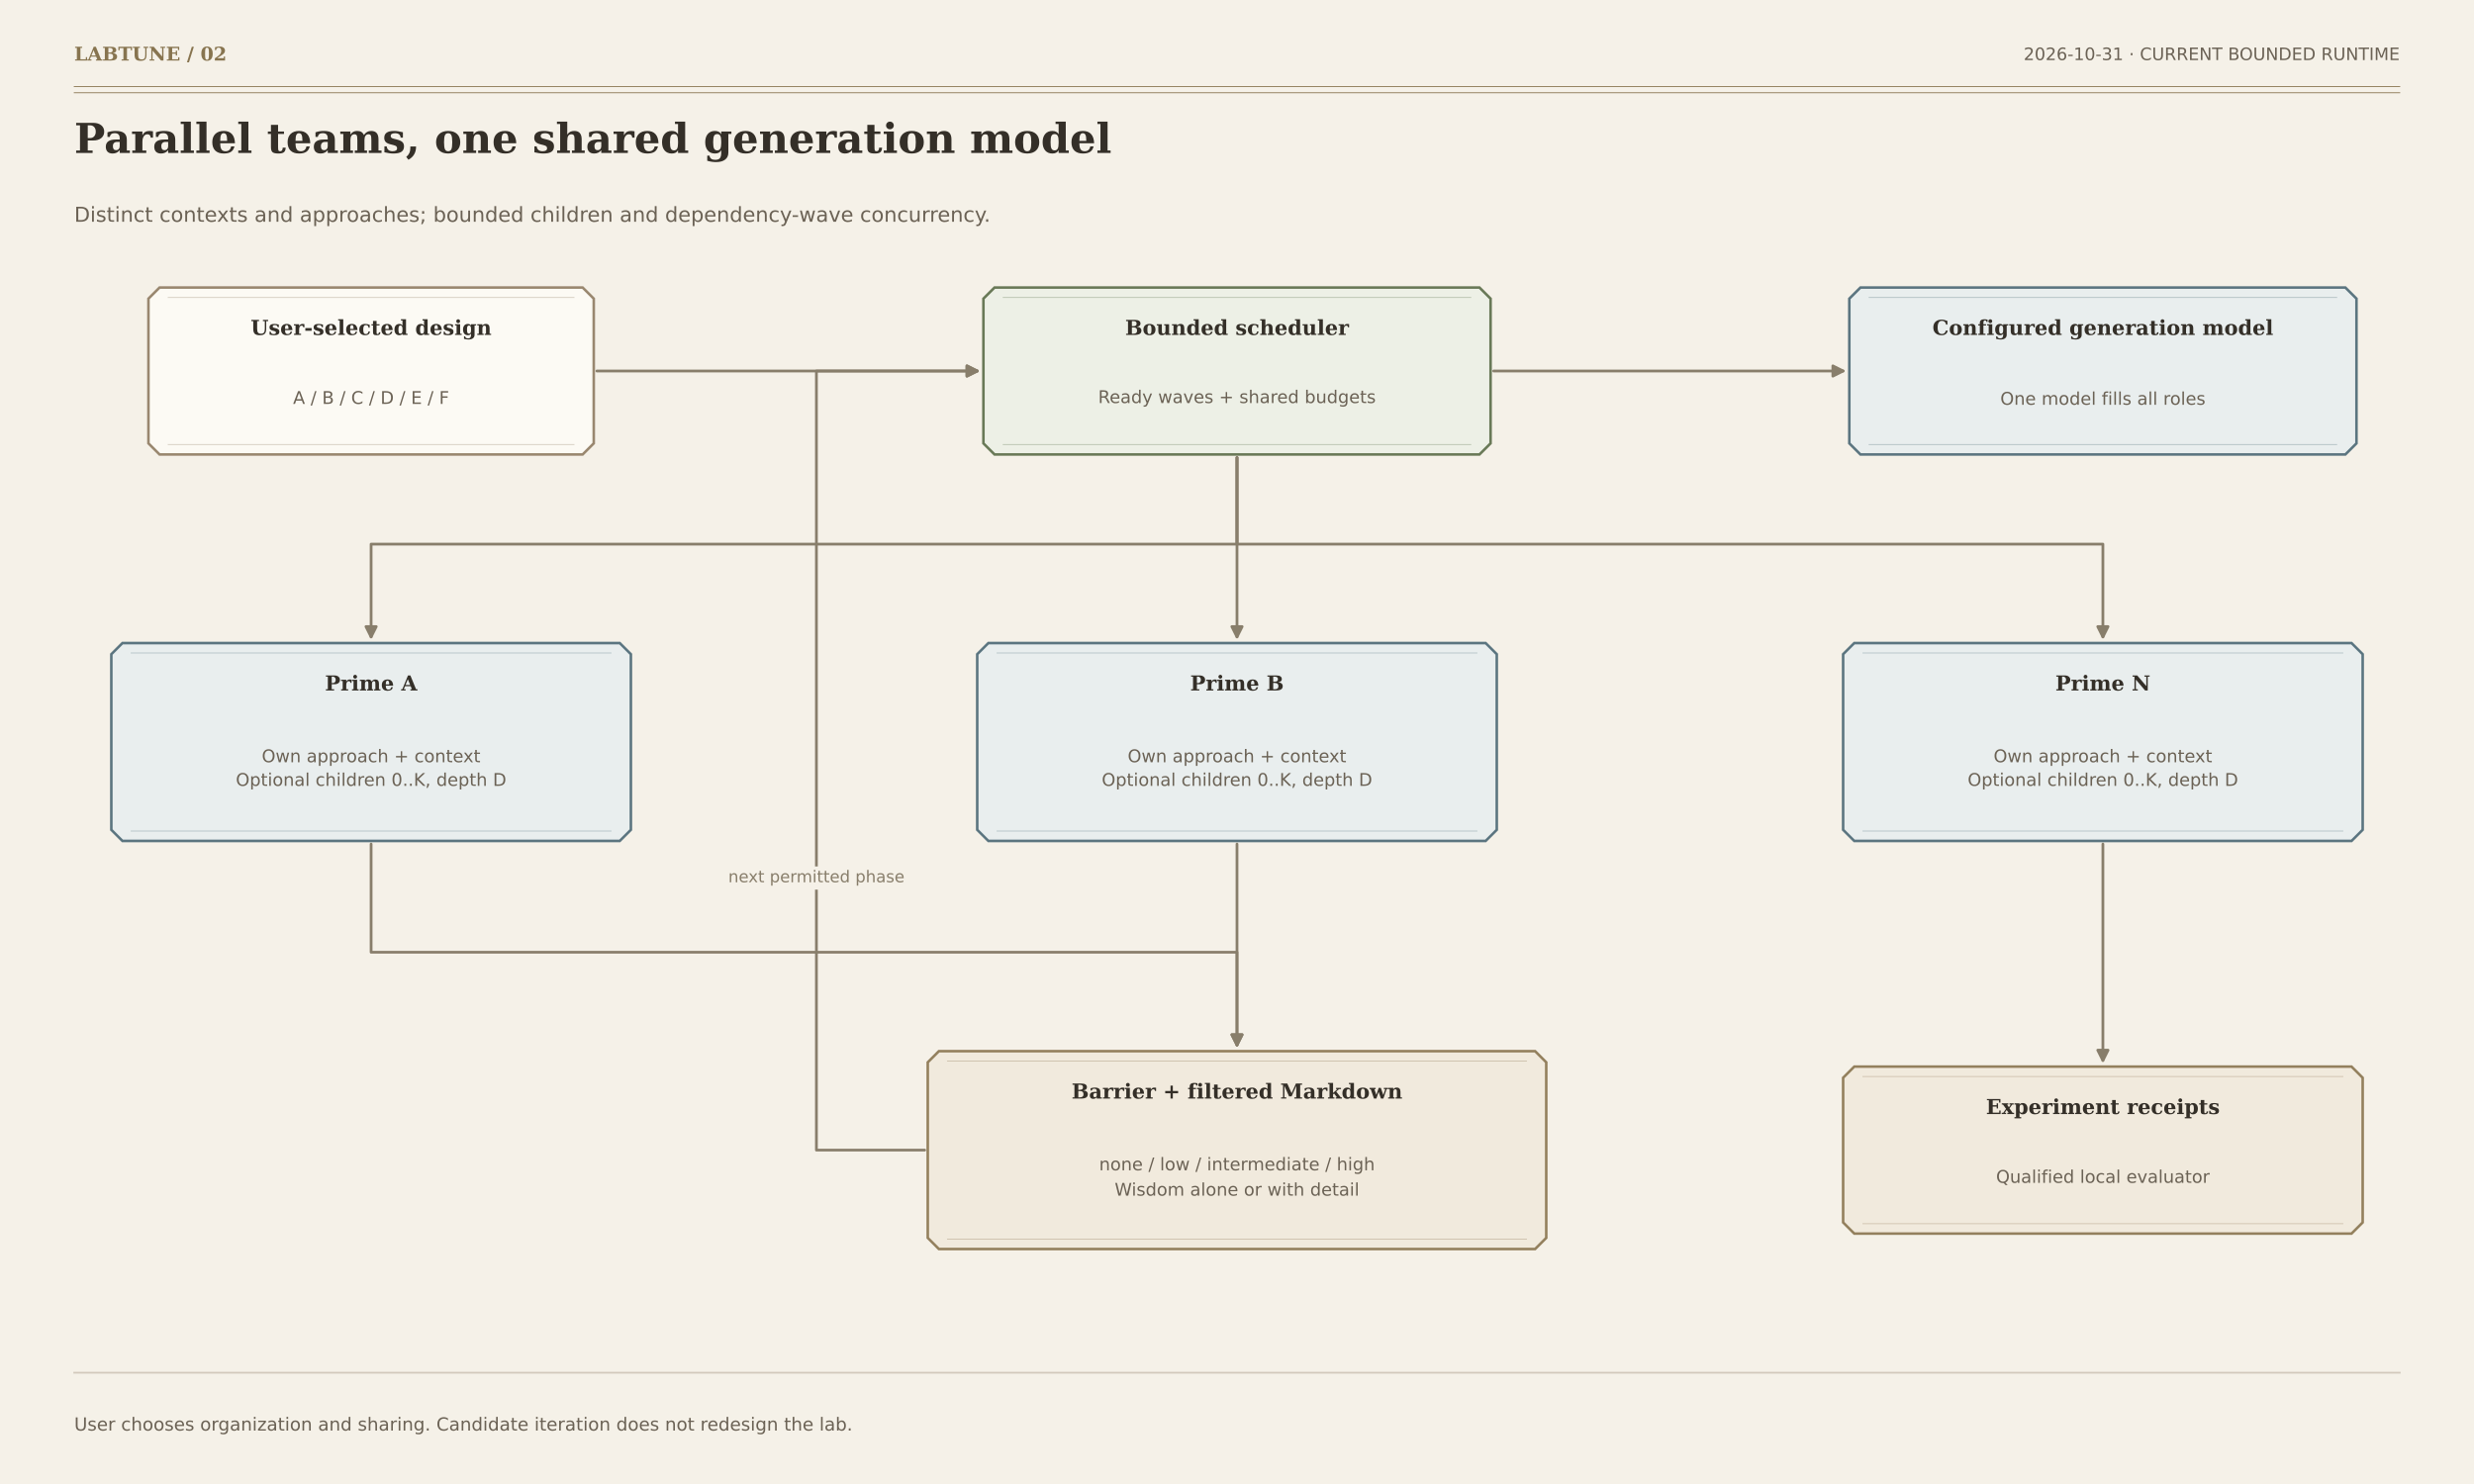
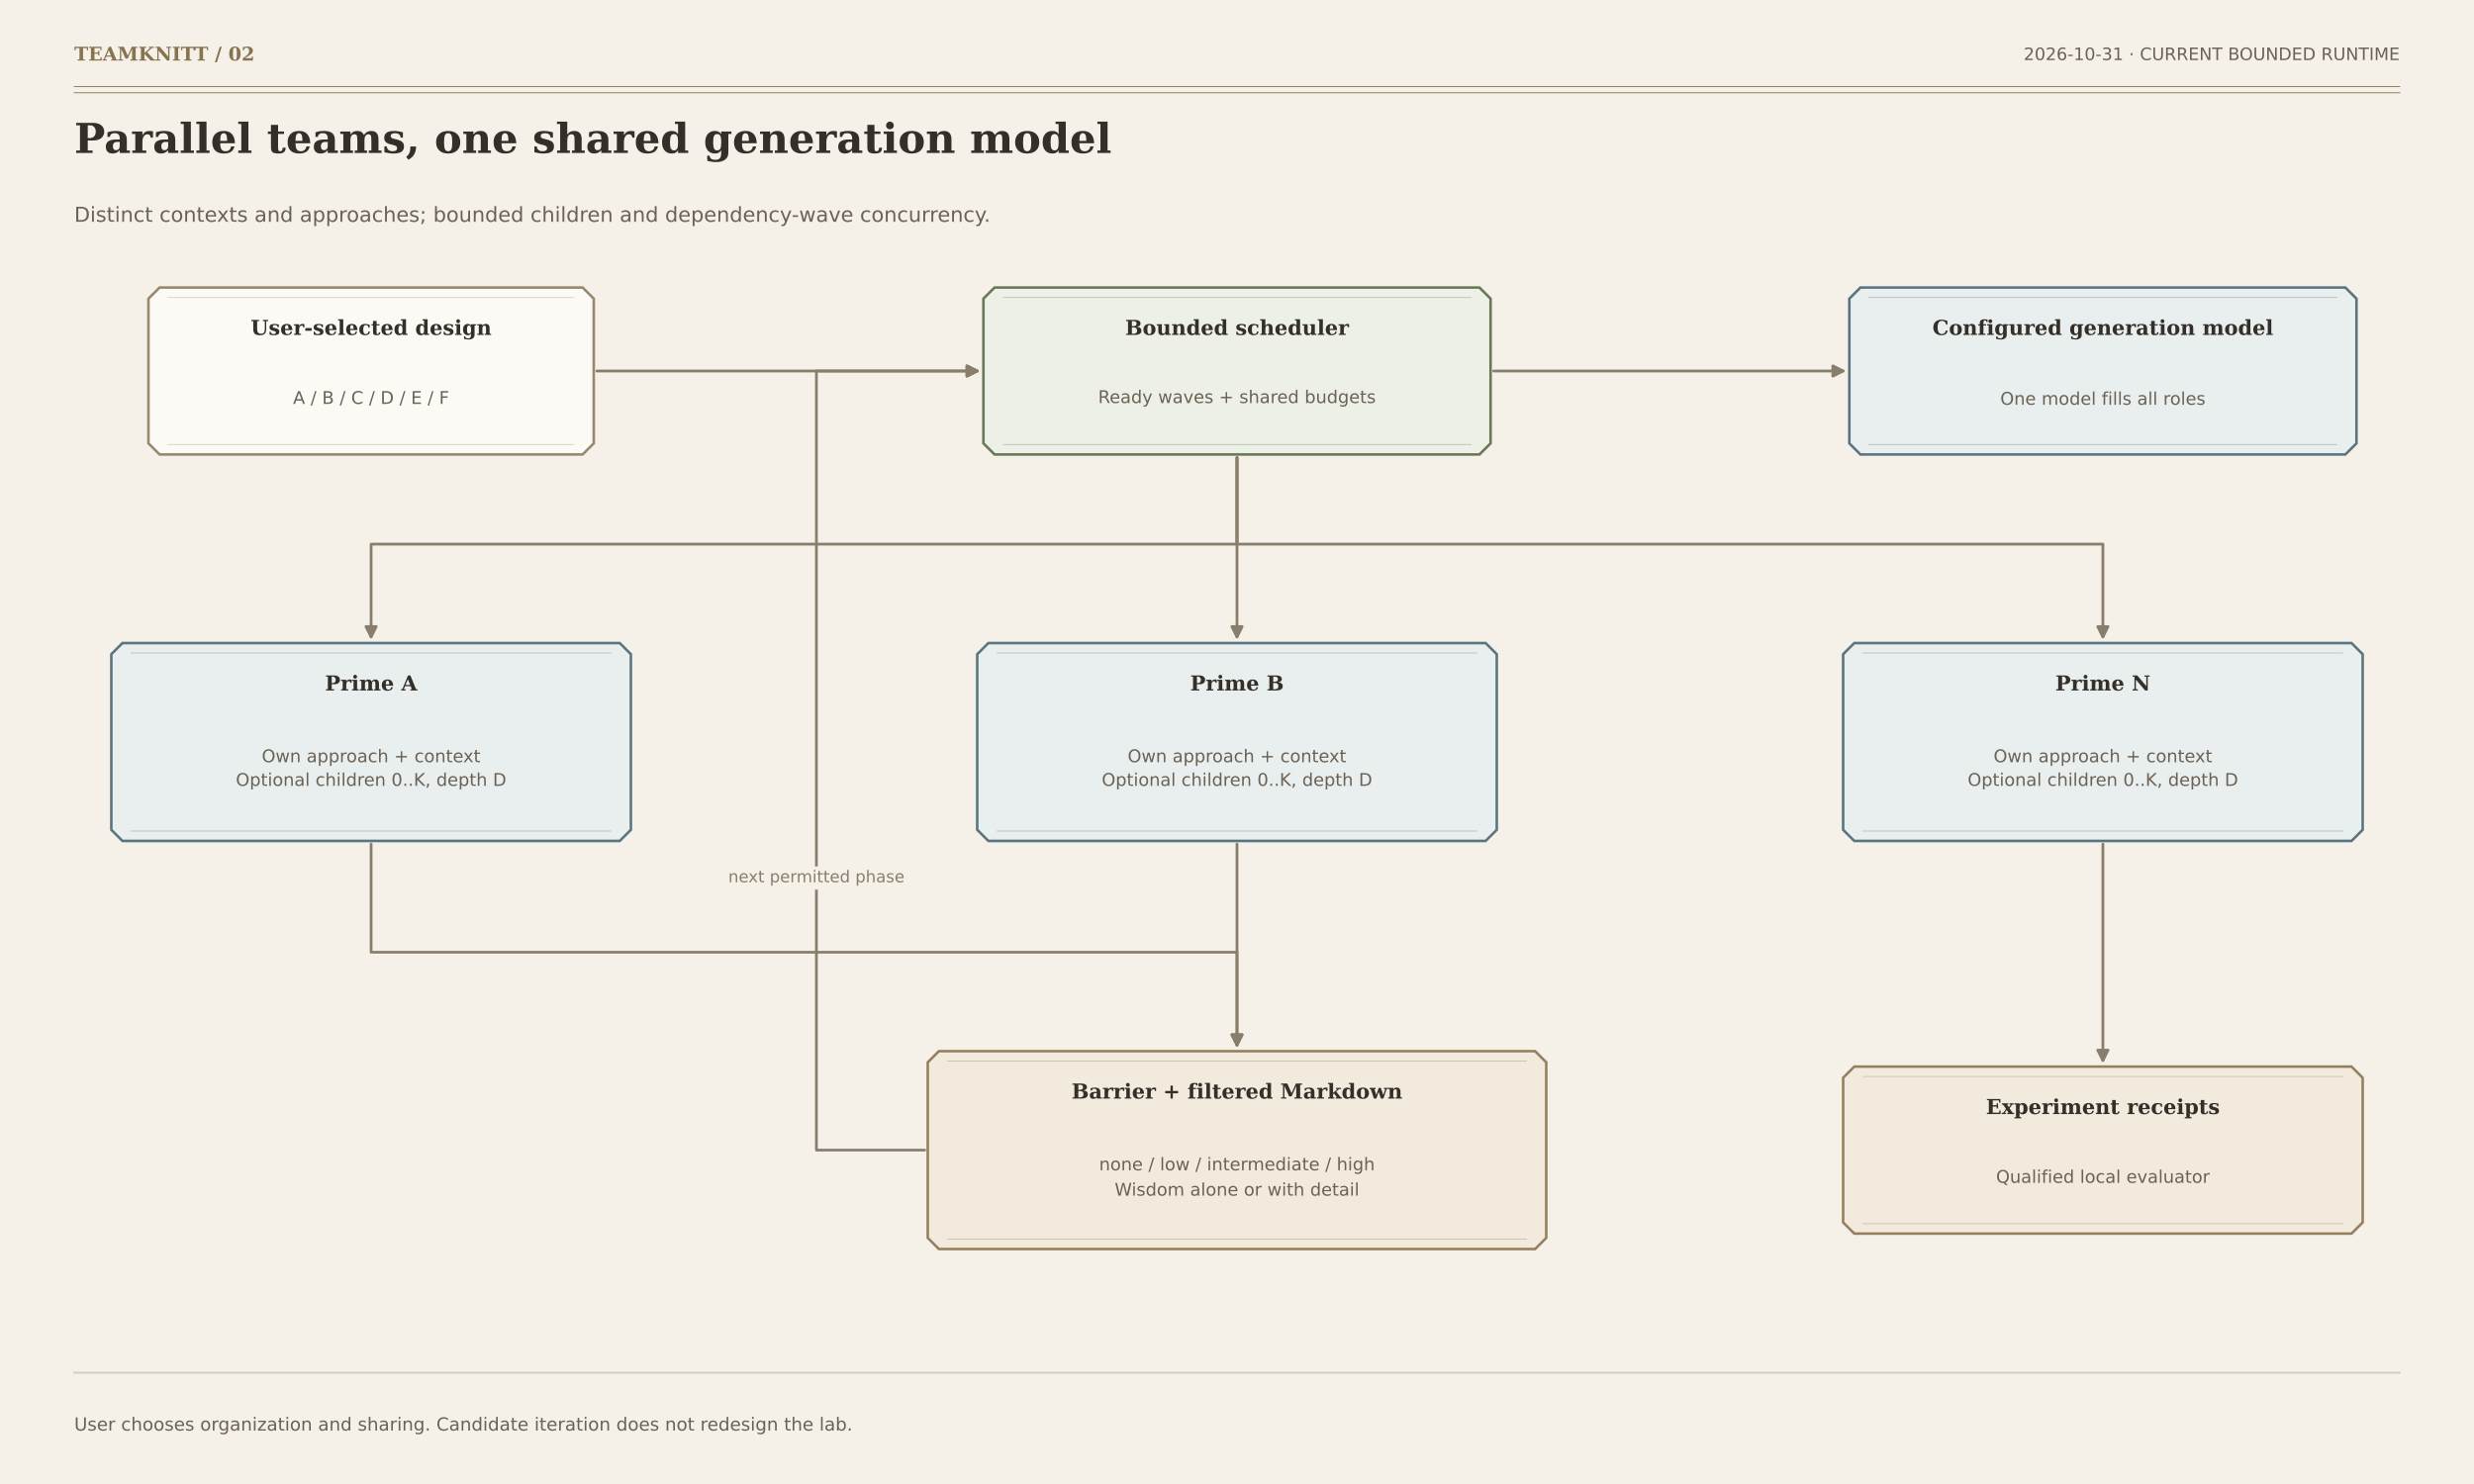
<svg xmlns="http://www.w3.org/2000/svg" width="1440pt" height="864pt" viewBox="0 0 1440 864" version="1.1">
  <defs>
    <style type="text/css">*{stroke-linejoin: round; stroke-linecap: butt}</style>
  </defs>
  <g id="figure_1">
    <g id="patch_1">
-       <path d="M 0 864  L 1440 864  L 1440 0  L 0 0  z " style="fill: #f5f1e8" />
+       <path d="M 0 864 L 1440 864 L 1440 0 L 0 0 z " style="fill: #f5f1e8" />
    </g>
    <g id="axes_1">
      <g id="patch_2">
-         <path d="M 720 266.4  L 720 316.8  L 216 316.8  L 216 370.811  " clip-path="url(#p7c456b515d)" style="fill: none; stroke: #887e6b; stroke-width: 1.6; stroke-linecap: round" />
-         <path d="M 219 364.811  L 216 370.811  L 213 364.811  z " clip-path="url(#p7c456b515d)" style="fill: #887e6b; stroke: #887e6b; stroke-width: 1.6; stroke-linecap: round" />
+         <path d="M 720 266.4 L 720 316.8 L 216 316.8 L 216 370.811 " clip-path="url(#p9ec97ce9e0)" style="fill: none; stroke: #887e6b; stroke-width: 1.6; stroke-linecap: round" />
+         <path d="M 219 364.811 L 216 370.811 L 213 364.811 z " clip-path="url(#p9ec97ce9e0)" style="fill: #887e6b; stroke: #887e6b; stroke-width: 1.6; stroke-linecap: round" />
      </g>
      <g id="patch_3">
-         <path d="M 720 266.4  L 720 370.811  " clip-path="url(#p7c456b515d)" style="fill: none; stroke: #887e6b; stroke-width: 1.6; stroke-linecap: round" />
-         <path d="M 723 364.811  L 720 370.811  L 717 364.811  z " clip-path="url(#p7c456b515d)" style="fill: #887e6b; stroke: #887e6b; stroke-width: 1.6; stroke-linecap: round" />
+         <path d="M 720 266.4 L 720 370.811 " clip-path="url(#p9ec97ce9e0)" style="fill: none; stroke: #887e6b; stroke-width: 1.6; stroke-linecap: round" />
+         <path d="M 723 364.811 L 720 370.811 L 717 364.811 z " clip-path="url(#p9ec97ce9e0)" style="fill: #887e6b; stroke: #887e6b; stroke-width: 1.6; stroke-linecap: round" />
      </g>
      <g id="patch_4">
-         <path d="M 720 266.4  L 720 316.8  L 1224 316.8  L 1224 370.811  " clip-path="url(#p7c456b515d)" style="fill: none; stroke: #887e6b; stroke-width: 1.6; stroke-linecap: round" />
-         <path d="M 1227 364.811  L 1224 370.811  L 1221 364.811  z " clip-path="url(#p7c456b515d)" style="fill: #887e6b; stroke: #887e6b; stroke-width: 1.6; stroke-linecap: round" />
+         <path d="M 720 266.4 L 720 316.8 L 1224 316.8 L 1224 370.811 " clip-path="url(#p9ec97ce9e0)" style="fill: none; stroke: #887e6b; stroke-width: 1.6; stroke-linecap: round" />
+         <path d="M 1227 364.811 L 1224 370.811 L 1221 364.811 z " clip-path="url(#p9ec97ce9e0)" style="fill: #887e6b; stroke: #887e6b; stroke-width: 1.6; stroke-linecap: round" />
      </g>
      <g id="patch_5">
-         <path d="M 347.4 216  L 568.811 216  " clip-path="url(#p7c456b515d)" style="fill: none; stroke: #887e6b; stroke-width: 1.6; stroke-linecap: round" />
-         <path d="M 562.811 213  L 568.811 216  L 562.811 219  z " clip-path="url(#p7c456b515d)" style="fill: #887e6b; stroke: #887e6b; stroke-width: 1.6; stroke-linecap: round" />
+         <path d="M 347.4 216 L 568.811 216 " clip-path="url(#p9ec97ce9e0)" style="fill: none; stroke: #887e6b; stroke-width: 1.6; stroke-linecap: round" />
+         <path d="M 562.811 213 L 568.811 216 L 562.811 219 z " clip-path="url(#p9ec97ce9e0)" style="fill: #887e6b; stroke: #887e6b; stroke-width: 1.6; stroke-linecap: round" />
      </g>
      <g id="patch_6">
-         <path d="M 869.4 216  L 1072.811 216  " clip-path="url(#p7c456b515d)" style="fill: none; stroke: #887e6b; stroke-width: 1.6; stroke-linecap: round" />
-         <path d="M 1066.811 213  L 1072.811 216  L 1066.811 219  z " clip-path="url(#p7c456b515d)" style="fill: #887e6b; stroke: #887e6b; stroke-width: 1.6; stroke-linecap: round" />
+         <path d="M 869.4 216 L 1072.811 216 " clip-path="url(#p9ec97ce9e0)" style="fill: none; stroke: #887e6b; stroke-width: 1.6; stroke-linecap: round" />
+         <path d="M 1066.811 213 L 1072.811 216 L 1066.811 219 z " clip-path="url(#p9ec97ce9e0)" style="fill: #887e6b; stroke: #887e6b; stroke-width: 1.6; stroke-linecap: round" />
      </g>
      <g id="patch_7">
-         <path d="M 216 491.4  L 216 554.4  L 720 554.4  L 720 608.411  " clip-path="url(#p7c456b515d)" style="fill: none; stroke: #887e6b; stroke-width: 1.6; stroke-linecap: round" />
-         <path d="M 723 602.411  L 720 608.411  L 717 602.411  z " clip-path="url(#p7c456b515d)" style="fill: #887e6b; stroke: #887e6b; stroke-width: 1.6; stroke-linecap: round" />
+         <path d="M 216 491.4 L 216 554.4 L 720 554.4 L 720 608.411 " clip-path="url(#p9ec97ce9e0)" style="fill: none; stroke: #887e6b; stroke-width: 1.6; stroke-linecap: round" />
+         <path d="M 723 602.411 L 720 608.411 L 717 602.411 z " clip-path="url(#p9ec97ce9e0)" style="fill: #887e6b; stroke: #887e6b; stroke-width: 1.6; stroke-linecap: round" />
      </g>
      <g id="patch_8">
-         <path d="M 720 491.4  L 720 554.4  L 720 554.4  L 720 608.411  " clip-path="url(#p7c456b515d)" style="fill: none; stroke: #887e6b; stroke-width: 1.6; stroke-linecap: round" />
-         <path d="M 723 602.411  L 720 608.411  L 717 602.411  z " clip-path="url(#p7c456b515d)" style="fill: #887e6b; stroke: #887e6b; stroke-width: 1.6; stroke-linecap: round" />
+         <path d="M 720 491.4 L 720 554.4 L 720 554.4 L 720 608.411 " clip-path="url(#p9ec97ce9e0)" style="fill: none; stroke: #887e6b; stroke-width: 1.6; stroke-linecap: round" />
+         <path d="M 723 602.411 L 720 608.411 L 717 602.411 z " clip-path="url(#p9ec97ce9e0)" style="fill: #887e6b; stroke: #887e6b; stroke-width: 1.6; stroke-linecap: round" />
      </g>
      <g id="patch_9">
-         <path d="M 1224 491.4  L 1224 617.411  " clip-path="url(#p7c456b515d)" style="fill: none; stroke: #887e6b; stroke-width: 1.6; stroke-linecap: round" />
-         <path d="M 1227 611.411  L 1224 617.411  L 1221 611.411  z " clip-path="url(#p7c456b515d)" style="fill: #887e6b; stroke: #887e6b; stroke-width: 1.6; stroke-linecap: round" />
+         <path d="M 1224 491.4 L 1224 617.411 " clip-path="url(#p9ec97ce9e0)" style="fill: none; stroke: #887e6b; stroke-width: 1.6; stroke-linecap: round" />
+         <path d="M 1227 611.411 L 1224 617.411 L 1221 611.411 z " clip-path="url(#p9ec97ce9e0)" style="fill: #887e6b; stroke: #887e6b; stroke-width: 1.6; stroke-linecap: round" />
      </g>
      <g id="patch_10">
-         <path d="M 538.2 669.6  L 475.2 669.6  L 475.2 216  L 568.811 216  " clip-path="url(#p7c456b515d)" style="fill: none; stroke: #887e6b; stroke-width: 1.6; stroke-linecap: round" />
-         <path d="M 562.811 213  L 568.811 216  L 562.811 219  z " clip-path="url(#p7c456b515d)" style="fill: #887e6b; stroke: #887e6b; stroke-width: 1.6; stroke-linecap: round" />
+         <path d="M 538.2 669.6 L 475.2 669.6 L 475.2 216 L 568.811 216 " clip-path="url(#p9ec97ce9e0)" style="fill: none; stroke: #887e6b; stroke-width: 1.6; stroke-linecap: round" />
+         <path d="M 562.811 213 L 568.811 216 L 562.811 219 z " clip-path="url(#p9ec97ce9e0)" style="fill: #887e6b; stroke: #887e6b; stroke-width: 1.6; stroke-linecap: round" />
      </g>
      <g id="line2d_1">
-         <path d="M 43.2 50.4  L 1396.8 50.4  " clip-path="url(#p7c456b515d)" style="fill: none; stroke: #87744f; stroke-width: 0.5; stroke-linecap: square" />
+         <path d="M 43.2 50.4 L 1396.8 50.4 " clip-path="url(#p9ec97ce9e0)" style="fill: none; stroke: #87744f; stroke-width: 0.5; stroke-linecap: square" />
      </g>
      <g id="line2d_2">
-         <path d="M 43.2 54  L 1396.8 54  " clip-path="url(#p7c456b515d)" style="fill: none; stroke: #87744f; stroke-width: 0.5; stroke-linecap: square" />
+         <path d="M 43.2 54 L 1396.8 54 " clip-path="url(#p9ec97ce9e0)" style="fill: none; stroke: #87744f; stroke-width: 0.5; stroke-linecap: square" />
      </g>
      <g id="line2d_3">
-         <path d="M 43.2 799.2  L 1396.8 799.2  " clip-path="url(#p7c456b515d)" style="fill: none; stroke: #d2c9bc; stroke-linecap: square" />
+         <path d="M 43.2 799.2 L 1396.8 799.2 " clip-path="url(#p9ec97ce9e0)" style="fill: none; stroke: #d2c9bc; stroke-linecap: square" />
      </g>
      <g id="text_1">
-         <text style="font-weight: 700; font-size: 11px; font-family: 'DejaVu Serif'; text-anchor: start; fill: #87744f" x="43.2" y="35.257" transform="rotate(-0 43.2 35.25742)">LABTUNE / 02</text>
+         <text style="font-weight: 700; font-size: 11px; font-family: 'DejaVu Serif'; text-anchor: start; fill: #87744f" x="43.2" y="35.257" transform="rotate(-0 43.2 35.25742)">TEAMKNITT / 02</text>
      </g>
      <g id="text_2">
        <text style="font-size: 10px; font-family: 'DejaVu Sans'; text-anchor: end; fill: #6b6255" x="1396.8" y="34.998" transform="rotate(-0 1396.8 34.99766)">2026-10-31 · CURRENT BOUNDED RUNTIME</text>
      </g>
      <g id="text_3">
        <text style="font-weight: 700; font-size: 24px; font-family: 'DejaVu Serif'; text-anchor: start; fill: #342f28" x="43.2" y="89.035" transform="rotate(-0 43.2 89.03531)">Parallel teams, one shared generation model</text>
      </g>
      <g id="text_4">
        <text style="font-size: 12px; font-family: 'DejaVu Sans'; text-anchor: start; fill: #6b6255" x="43.2" y="129.118" transform="rotate(-0 43.2 129.1177)">Distinct contexts and approaches; bounded children and dependency-wave concurrency.</text>
      </g>
      <g id="patch_11">
-         <path d="M 92.88 167.4  L 339.12 167.4  L 345.6 173.88  L 345.6 258.12  L 339.12 264.6  L 92.88 264.6  L 86.4 258.12  L 86.4 173.88  z " clip-path="url(#p7c456b515d)" style="fill: #fcfaf4; stroke: #99876f; stroke-width: 1.5; stroke-linejoin: miter" />
+         <path d="M 92.88 167.4 L 339.12 167.4 L 345.6 173.88 L 345.6 258.12 L 339.12 264.6 L 92.88 264.6 L 86.4 258.12 L 86.4 173.88 z " clip-path="url(#p9ec97ce9e0)" style="fill: #fcfaf4; stroke: #99876f; stroke-width: 1.5; stroke-linejoin: miter" />
      </g>
      <g id="patch_12">
-         <path d="M 578.88 167.4  L 861.12 167.4  L 867.6 173.88  L 867.6 258.12  L 861.12 264.6  L 578.88 264.6  L 572.4 258.12  L 572.4 173.88  z " clip-path="url(#p7c456b515d)" style="fill: #edf0e6; stroke: #697957; stroke-width: 1.5; stroke-linejoin: miter" />
+         <path d="M 578.88 167.4 L 861.12 167.4 L 867.6 173.88 L 867.6 258.12 L 861.12 264.6 L 578.88 264.6 L 572.4 258.12 L 572.4 173.88 z " clip-path="url(#p9ec97ce9e0)" style="fill: #edf0e6; stroke: #697957; stroke-width: 1.5; stroke-linejoin: miter" />
      </g>
      <g id="patch_13">
-         <path d="M 1082.88 167.4  L 1365.12 167.4  L 1371.6 173.88  L 1371.6 258.12  L 1365.12 264.6  L 1082.88 264.6  L 1076.4 258.12  L 1076.4 173.88  z " clip-path="url(#p7c456b515d)" style="fill: #e9eeee; stroke: #5b7580; stroke-width: 1.5; stroke-linejoin: miter" />
+         <path d="M 1082.88 167.4 L 1365.12 167.4 L 1371.6 173.88 L 1371.6 258.12 L 1365.12 264.6 L 1082.88 264.6 L 1076.4 258.12 L 1076.4 173.88 z " clip-path="url(#p9ec97ce9e0)" style="fill: #e9eeee; stroke: #5b7580; stroke-width: 1.5; stroke-linejoin: miter" />
      </g>
      <g id="patch_14">
-         <path d="M 71.28 374.4  L 360.72 374.4  L 367.2 380.88  L 367.2 483.12  L 360.72 489.6  L 71.28 489.6  L 64.8 483.12  L 64.8 380.88  z " clip-path="url(#p7c456b515d)" style="fill: #e9eeee; stroke: #5b7580; stroke-width: 1.5; stroke-linejoin: miter" />
+         <path d="M 71.28 374.4 L 360.72 374.4 L 367.2 380.88 L 367.2 483.12 L 360.72 489.6 L 71.28 489.6 L 64.8 483.12 L 64.8 380.88 z " clip-path="url(#p9ec97ce9e0)" style="fill: #e9eeee; stroke: #5b7580; stroke-width: 1.5; stroke-linejoin: miter" />
      </g>
      <g id="patch_15">
-         <path d="M 575.28 374.4  L 864.72 374.4  L 871.2 380.88  L 871.2 483.12  L 864.72 489.6  L 575.28 489.6  L 568.8 483.12  L 568.8 380.88  z " clip-path="url(#p7c456b515d)" style="fill: #e9eeee; stroke: #5b7580; stroke-width: 1.5; stroke-linejoin: miter" />
+         <path d="M 575.28 374.4 L 864.72 374.4 L 871.2 380.88 L 871.2 483.12 L 864.72 489.6 L 575.28 489.6 L 568.8 483.12 L 568.8 380.88 z " clip-path="url(#p9ec97ce9e0)" style="fill: #e9eeee; stroke: #5b7580; stroke-width: 1.5; stroke-linejoin: miter" />
      </g>
      <g id="patch_16">
-         <path d="M 1079.28 374.4  L 1368.72 374.4  L 1375.2 380.88  L 1375.2 483.12  L 1368.72 489.6  L 1079.28 489.6  L 1072.8 483.12  L 1072.8 380.88  z " clip-path="url(#p7c456b515d)" style="fill: #e9eeee; stroke: #5b7580; stroke-width: 1.5; stroke-linejoin: miter" />
+         <path d="M 1079.28 374.4 L 1368.72 374.4 L 1375.2 380.88 L 1375.2 483.12 L 1368.72 489.6 L 1079.28 489.6 L 1072.8 483.12 L 1072.8 380.88 z " clip-path="url(#p9ec97ce9e0)" style="fill: #e9eeee; stroke: #5b7580; stroke-width: 1.5; stroke-linejoin: miter" />
      </g>
      <g id="patch_17">
-         <path d="M 546.48 612  L 893.52 612  L 900 618.48  L 900 720.72  L 893.52 727.2  L 546.48 727.2  L 540 720.72  L 540 618.48  z " clip-path="url(#p7c456b515d)" style="fill: #f1eadd; stroke: #93805d; stroke-width: 1.5; stroke-linejoin: miter" />
+         <path d="M 546.48 612 L 893.52 612 L 900 618.48 L 900 720.72 L 893.52 727.2 L 546.48 727.2 L 540 720.72 L 540 618.48 z " clip-path="url(#p9ec97ce9e0)" style="fill: #f1eadd; stroke: #93805d; stroke-width: 1.5; stroke-linejoin: miter" />
      </g>
      <g id="patch_18">
-         <path d="M 1079.28 621  L 1368.72 621  L 1375.2 627.48  L 1375.2 711.72  L 1368.72 718.2  L 1079.28 718.2  L 1072.8 711.72  L 1072.8 627.48  z " clip-path="url(#p7c456b515d)" style="fill: #f1eadd; stroke: #93805d; stroke-width: 1.5; stroke-linejoin: miter" />
+         <path d="M 1079.28 621 L 1368.72 621 L 1375.2 627.48 L 1375.2 711.72 L 1368.72 718.2 L 1079.28 718.2 L 1072.8 711.72 L 1072.8 627.48 z " clip-path="url(#p9ec97ce9e0)" style="fill: #f1eadd; stroke: #93805d; stroke-width: 1.5; stroke-linejoin: miter" />
      </g>
      <g id="text_5">
        <text style="font-size: 10.5px; font-family: 'DejaVu Sans'; text-anchor: start; fill: #6b6255" x="43.2" y="832.888" transform="rotate(-0 43.2 832.8879)">User chooses organization and sharing. Candidate iteration does not redesign the lab.</text>
      </g>
      <g id="line2d_4">
-         <path d="M 97.92 173.16  L 334.08 173.16  " clip-path="url(#p7c456b515d)" style="fill: none; stroke: #99876f; stroke-opacity: 0.35; stroke-width: 0.55; stroke-linecap: square" />
+         <path d="M 97.92 173.16 L 334.08 173.16 " clip-path="url(#p9ec97ce9e0)" style="fill: none; stroke: #99876f; stroke-opacity: 0.35; stroke-width: 0.55; stroke-linecap: square" />
      </g>
      <g id="line2d_5">
-         <path d="M 97.92 258.84  L 334.08 258.84  " clip-path="url(#p7c456b515d)" style="fill: none; stroke: #99876f; stroke-opacity: 0.35; stroke-width: 0.55; stroke-linecap: square" />
+         <path d="M 97.92 258.84 L 334.08 258.84 " clip-path="url(#p9ec97ce9e0)" style="fill: none; stroke: #99876f; stroke-opacity: 0.35; stroke-width: 0.55; stroke-linecap: square" />
      </g>
      <g id="text_6">
        <text style="font-weight: 700; font-size: 12px; font-family: 'DejaVu Serif'; text-anchor: middle; fill: #342f28" x="216" y="194.998" transform="rotate(-0 216 194.9977)">User-selected design</text>
      </g>
      <g id="text_7">
        <text style="font-size: 10.2px; font-family: 'DejaVu Sans'; text-anchor: middle; fill: #6b6255" x="216" y="235.152" transform="rotate(-0 216 235.1518)">A / B / C / D / E / F</text>
      </g>
      <g id="line2d_6">
-         <path d="M 583.92 173.16  L 856.08 173.16  " clip-path="url(#p7c456b515d)" style="fill: none; stroke: #697957; stroke-opacity: 0.35; stroke-width: 0.55; stroke-linecap: square" />
+         <path d="M 583.92 173.16 L 856.08 173.16 " clip-path="url(#p9ec97ce9e0)" style="fill: none; stroke: #697957; stroke-opacity: 0.35; stroke-width: 0.55; stroke-linecap: square" />
      </g>
      <g id="line2d_7">
-         <path d="M 583.92 258.84  L 856.08 258.84  " clip-path="url(#p7c456b515d)" style="fill: none; stroke: #697957; stroke-opacity: 0.35; stroke-width: 0.55; stroke-linecap: square" />
+         <path d="M 583.92 258.84 L 856.08 258.84 " clip-path="url(#p9ec97ce9e0)" style="fill: none; stroke: #697957; stroke-opacity: 0.35; stroke-width: 0.55; stroke-linecap: square" />
      </g>
      <g id="text_8">
        <text style="font-weight: 700; font-size: 12px; font-family: 'DejaVu Serif'; text-anchor: middle; fill: #342f28" x="720" y="194.998" transform="rotate(-0 720 194.9977)">Bounded scheduler</text>
      </g>
      <g id="text_9">
        <text style="font-size: 10.2px; font-family: 'DejaVu Sans'; text-anchor: middle; fill: #6b6255" x="720" y="234.655" transform="rotate(-0 720 234.6546)">Ready waves + shared budgets</text>
      </g>
      <g id="line2d_8">
-         <path d="M 1087.92 173.16  L 1360.08 173.16  " clip-path="url(#p7c456b515d)" style="fill: none; stroke: #5b7580; stroke-opacity: 0.35; stroke-width: 0.55; stroke-linecap: square" />
+         <path d="M 1087.92 173.16 L 1360.08 173.16 " clip-path="url(#p9ec97ce9e0)" style="fill: none; stroke: #5b7580; stroke-opacity: 0.35; stroke-width: 0.55; stroke-linecap: square" />
      </g>
      <g id="line2d_9">
-         <path d="M 1087.92 258.84  L 1360.08 258.84  " clip-path="url(#p7c456b515d)" style="fill: none; stroke: #5b7580; stroke-opacity: 0.35; stroke-width: 0.55; stroke-linecap: square" />
+         <path d="M 1087.92 258.84 L 1360.08 258.84 " clip-path="url(#p9ec97ce9e0)" style="fill: none; stroke: #5b7580; stroke-opacity: 0.35; stroke-width: 0.55; stroke-linecap: square" />
      </g>
      <g id="text_10">
        <text style="font-weight: 700; font-size: 12px; font-family: 'DejaVu Serif'; text-anchor: middle; fill: #342f28" x="1224" y="194.998" transform="rotate(-0 1224 194.9977)">Configured generation model</text>
      </g>
      <g id="text_11">
        <text style="font-size: 10.2px; font-family: 'DejaVu Sans'; text-anchor: middle; fill: #6b6255" x="1224" y="235.643" transform="rotate(-0 1224 235.6427)">One model fills all roles</text>
      </g>
      <g id="line2d_10">
-         <path d="M 76.32 380.16  L 355.68 380.16  " clip-path="url(#p7c456b515d)" style="fill: none; stroke: #5b7580; stroke-opacity: 0.35; stroke-width: 0.55; stroke-linecap: square" />
+         <path d="M 76.32 380.16 L 355.68 380.16 " clip-path="url(#p9ec97ce9e0)" style="fill: none; stroke: #5b7580; stroke-opacity: 0.35; stroke-width: 0.55; stroke-linecap: square" />
      </g>
      <g id="line2d_11">
-         <path d="M 76.32 483.84  L 355.68 483.84  " clip-path="url(#p7c456b515d)" style="fill: none; stroke: #5b7580; stroke-opacity: 0.35; stroke-width: 0.55; stroke-linecap: square" />
+         <path d="M 76.32 483.84 L 355.68 483.84 " clip-path="url(#p9ec97ce9e0)" style="fill: none; stroke: #5b7580; stroke-opacity: 0.35; stroke-width: 0.55; stroke-linecap: square" />
      </g>
      <g id="text_12">
        <text style="font-weight: 700; font-size: 12px; font-family: 'DejaVu Serif'; text-anchor: middle; fill: #342f28" x="216" y="401.998" transform="rotate(-0 216 401.9977)">Prime A</text>
      </g>
      <g id="text_13">
        <text style="font-size: 10.2px; font-family: 'DejaVu Sans'; fill: #6b6255" transform="translate(152.356 443.7696)">Own approach + context</text>
        <text style="font-size: 10.2px; font-family: 'DejaVu Sans'; fill: #6b6255" transform="translate(137.2672 457.5396)">Optional children 0..K, depth D</text>
      </g>
      <g id="line2d_12">
-         <path d="M 580.32 380.16  L 859.68 380.16  " clip-path="url(#p7c456b515d)" style="fill: none; stroke: #5b7580; stroke-opacity: 0.35; stroke-width: 0.55; stroke-linecap: square" />
+         <path d="M 580.32 380.16 L 859.68 380.16 " clip-path="url(#p9ec97ce9e0)" style="fill: none; stroke: #5b7580; stroke-opacity: 0.35; stroke-width: 0.55; stroke-linecap: square" />
      </g>
      <g id="line2d_13">
-         <path d="M 580.32 483.84  L 859.68 483.84  " clip-path="url(#p7c456b515d)" style="fill: none; stroke: #5b7580; stroke-opacity: 0.35; stroke-width: 0.55; stroke-linecap: square" />
+         <path d="M 580.32 483.84 L 859.68 483.84 " clip-path="url(#p9ec97ce9e0)" style="fill: none; stroke: #5b7580; stroke-opacity: 0.35; stroke-width: 0.55; stroke-linecap: square" />
      </g>
      <g id="text_14">
        <text style="font-weight: 700; font-size: 12px; font-family: 'DejaVu Serif'; text-anchor: middle; fill: #342f28" x="720" y="401.998" transform="rotate(-0 720 401.9977)">Prime B</text>
      </g>
      <g id="text_15">
        <text style="font-size: 10.2px; font-family: 'DejaVu Sans'; fill: #6b6255" transform="translate(656.356 443.7696)">Own approach + context</text>
        <text style="font-size: 10.2px; font-family: 'DejaVu Sans'; fill: #6b6255" transform="translate(641.2672 457.5396)">Optional children 0..K, depth D</text>
      </g>
      <g id="line2d_14">
-         <path d="M 1084.32 380.16  L 1363.68 380.16  " clip-path="url(#p7c456b515d)" style="fill: none; stroke: #5b7580; stroke-opacity: 0.35; stroke-width: 0.55; stroke-linecap: square" />
+         <path d="M 1084.32 380.16 L 1363.68 380.16 " clip-path="url(#p9ec97ce9e0)" style="fill: none; stroke: #5b7580; stroke-opacity: 0.35; stroke-width: 0.55; stroke-linecap: square" />
      </g>
      <g id="line2d_15">
-         <path d="M 1084.32 483.84  L 1363.68 483.84  " clip-path="url(#p7c456b515d)" style="fill: none; stroke: #5b7580; stroke-opacity: 0.35; stroke-width: 0.55; stroke-linecap: square" />
+         <path d="M 1084.32 483.84 L 1363.68 483.84 " clip-path="url(#p9ec97ce9e0)" style="fill: none; stroke: #5b7580; stroke-opacity: 0.35; stroke-width: 0.55; stroke-linecap: square" />
      </g>
      <g id="text_16">
        <text style="font-weight: 700; font-size: 12px; font-family: 'DejaVu Serif'; text-anchor: middle; fill: #342f28" x="1224" y="401.998" transform="rotate(-0 1224 401.9977)">Prime N</text>
      </g>
      <g id="text_17">
        <text style="font-size: 10.2px; font-family: 'DejaVu Sans'; fill: #6b6255" transform="translate(1160.356 443.7696)">Own approach + context</text>
        <text style="font-size: 10.2px; font-family: 'DejaVu Sans'; fill: #6b6255" transform="translate(1145.267 457.5396)">Optional children 0..K, depth D</text>
      </g>
      <g id="line2d_16">
-         <path d="M 551.52 617.76  L 888.48 617.76  " clip-path="url(#p7c456b515d)" style="fill: none; stroke: #93805d; stroke-opacity: 0.35; stroke-width: 0.55; stroke-linecap: square" />
+         <path d="M 551.52 617.76 L 888.48 617.76 " clip-path="url(#p9ec97ce9e0)" style="fill: none; stroke: #93805d; stroke-opacity: 0.35; stroke-width: 0.55; stroke-linecap: square" />
      </g>
      <g id="line2d_17">
-         <path d="M 551.52 721.44  L 888.48 721.44  " clip-path="url(#p7c456b515d)" style="fill: none; stroke: #93805d; stroke-opacity: 0.35; stroke-width: 0.55; stroke-linecap: square" />
+         <path d="M 551.52 721.44 L 888.48 721.44 " clip-path="url(#p9ec97ce9e0)" style="fill: none; stroke: #93805d; stroke-opacity: 0.35; stroke-width: 0.55; stroke-linecap: square" />
      </g>
      <g id="text_18">
        <text style="font-weight: 700; font-size: 12px; font-family: 'DejaVu Serif'; text-anchor: middle; fill: #342f28" x="720" y="639.598" transform="rotate(-0 720 639.5977)">Barrier + filtered Markdown</text>
      </g>
      <g id="text_19">
        <text style="font-size: 10.2px; font-family: 'DejaVu Sans'; fill: #6b6255" transform="translate(639.7539 681.3696)">none / low / intermediate / high</text>
        <text style="font-size: 10.2px; font-family: 'DejaVu Sans'; fill: #6b6255" transform="translate(648.7833 696.1277)">Wisdom alone or with detail</text>
      </g>
      <g id="line2d_18">
-         <path d="M 1084.32 626.76  L 1363.68 626.76  " clip-path="url(#p7c456b515d)" style="fill: none; stroke: #93805d; stroke-opacity: 0.35; stroke-width: 0.55; stroke-linecap: square" />
+         <path d="M 1084.32 626.76 L 1363.68 626.76 " clip-path="url(#p9ec97ce9e0)" style="fill: none; stroke: #93805d; stroke-opacity: 0.35; stroke-width: 0.55; stroke-linecap: square" />
      </g>
      <g id="line2d_19">
-         <path d="M 1084.32 712.44  L 1363.68 712.44  " clip-path="url(#p7c456b515d)" style="fill: none; stroke: #93805d; stroke-opacity: 0.35; stroke-width: 0.55; stroke-linecap: square" />
+         <path d="M 1084.32 712.44 L 1363.68 712.44 " clip-path="url(#p9ec97ce9e0)" style="fill: none; stroke: #93805d; stroke-opacity: 0.35; stroke-width: 0.55; stroke-linecap: square" />
      </g>
      <g id="text_20">
        <text style="font-weight: 700; font-size: 12px; font-family: 'DejaVu Serif'; text-anchor: middle; fill: #342f28" x="1224" y="648.598" transform="rotate(-0 1224 648.5977)">Experiment receipts</text>
      </g>
      <g id="text_21">
        <text style="font-size: 10.2px; font-family: 'DejaVu Sans'; text-anchor: middle; fill: #6b6255" x="1224" y="688.658" transform="rotate(-0 1224 688.6578)">Qualified local evaluator</text>
      </g>
      <g id="text_22">
        <g id="patch_19">
-           <path d="M 421.912 517.945  L 528.488 517.945  L 528.488 504.455  L 421.912 504.455  z " style="fill: #f5f1e8" />
+           <path d="M 421.912 517.945 L 528.488 517.945 L 528.488 504.455 L 421.912 504.455 z " style="fill: #f5f1e8" />
        </g>
        <text style="font-size: 9.5px; font-family: 'DejaVu Sans'; text-anchor: middle; fill: #887e6b" x="475.2" y="513.668" transform="rotate(-0 475.2 513.6681)">next permitted phase</text>
      </g>
    </g>
  </g>
  <defs>
-     <clipPath id="p7c456b515d">
+     <clipPath id="p9ec97ce9e0">
      <rect x="0" y="0" width="1440" height="864" />
    </clipPath>
  </defs>
</svg>
